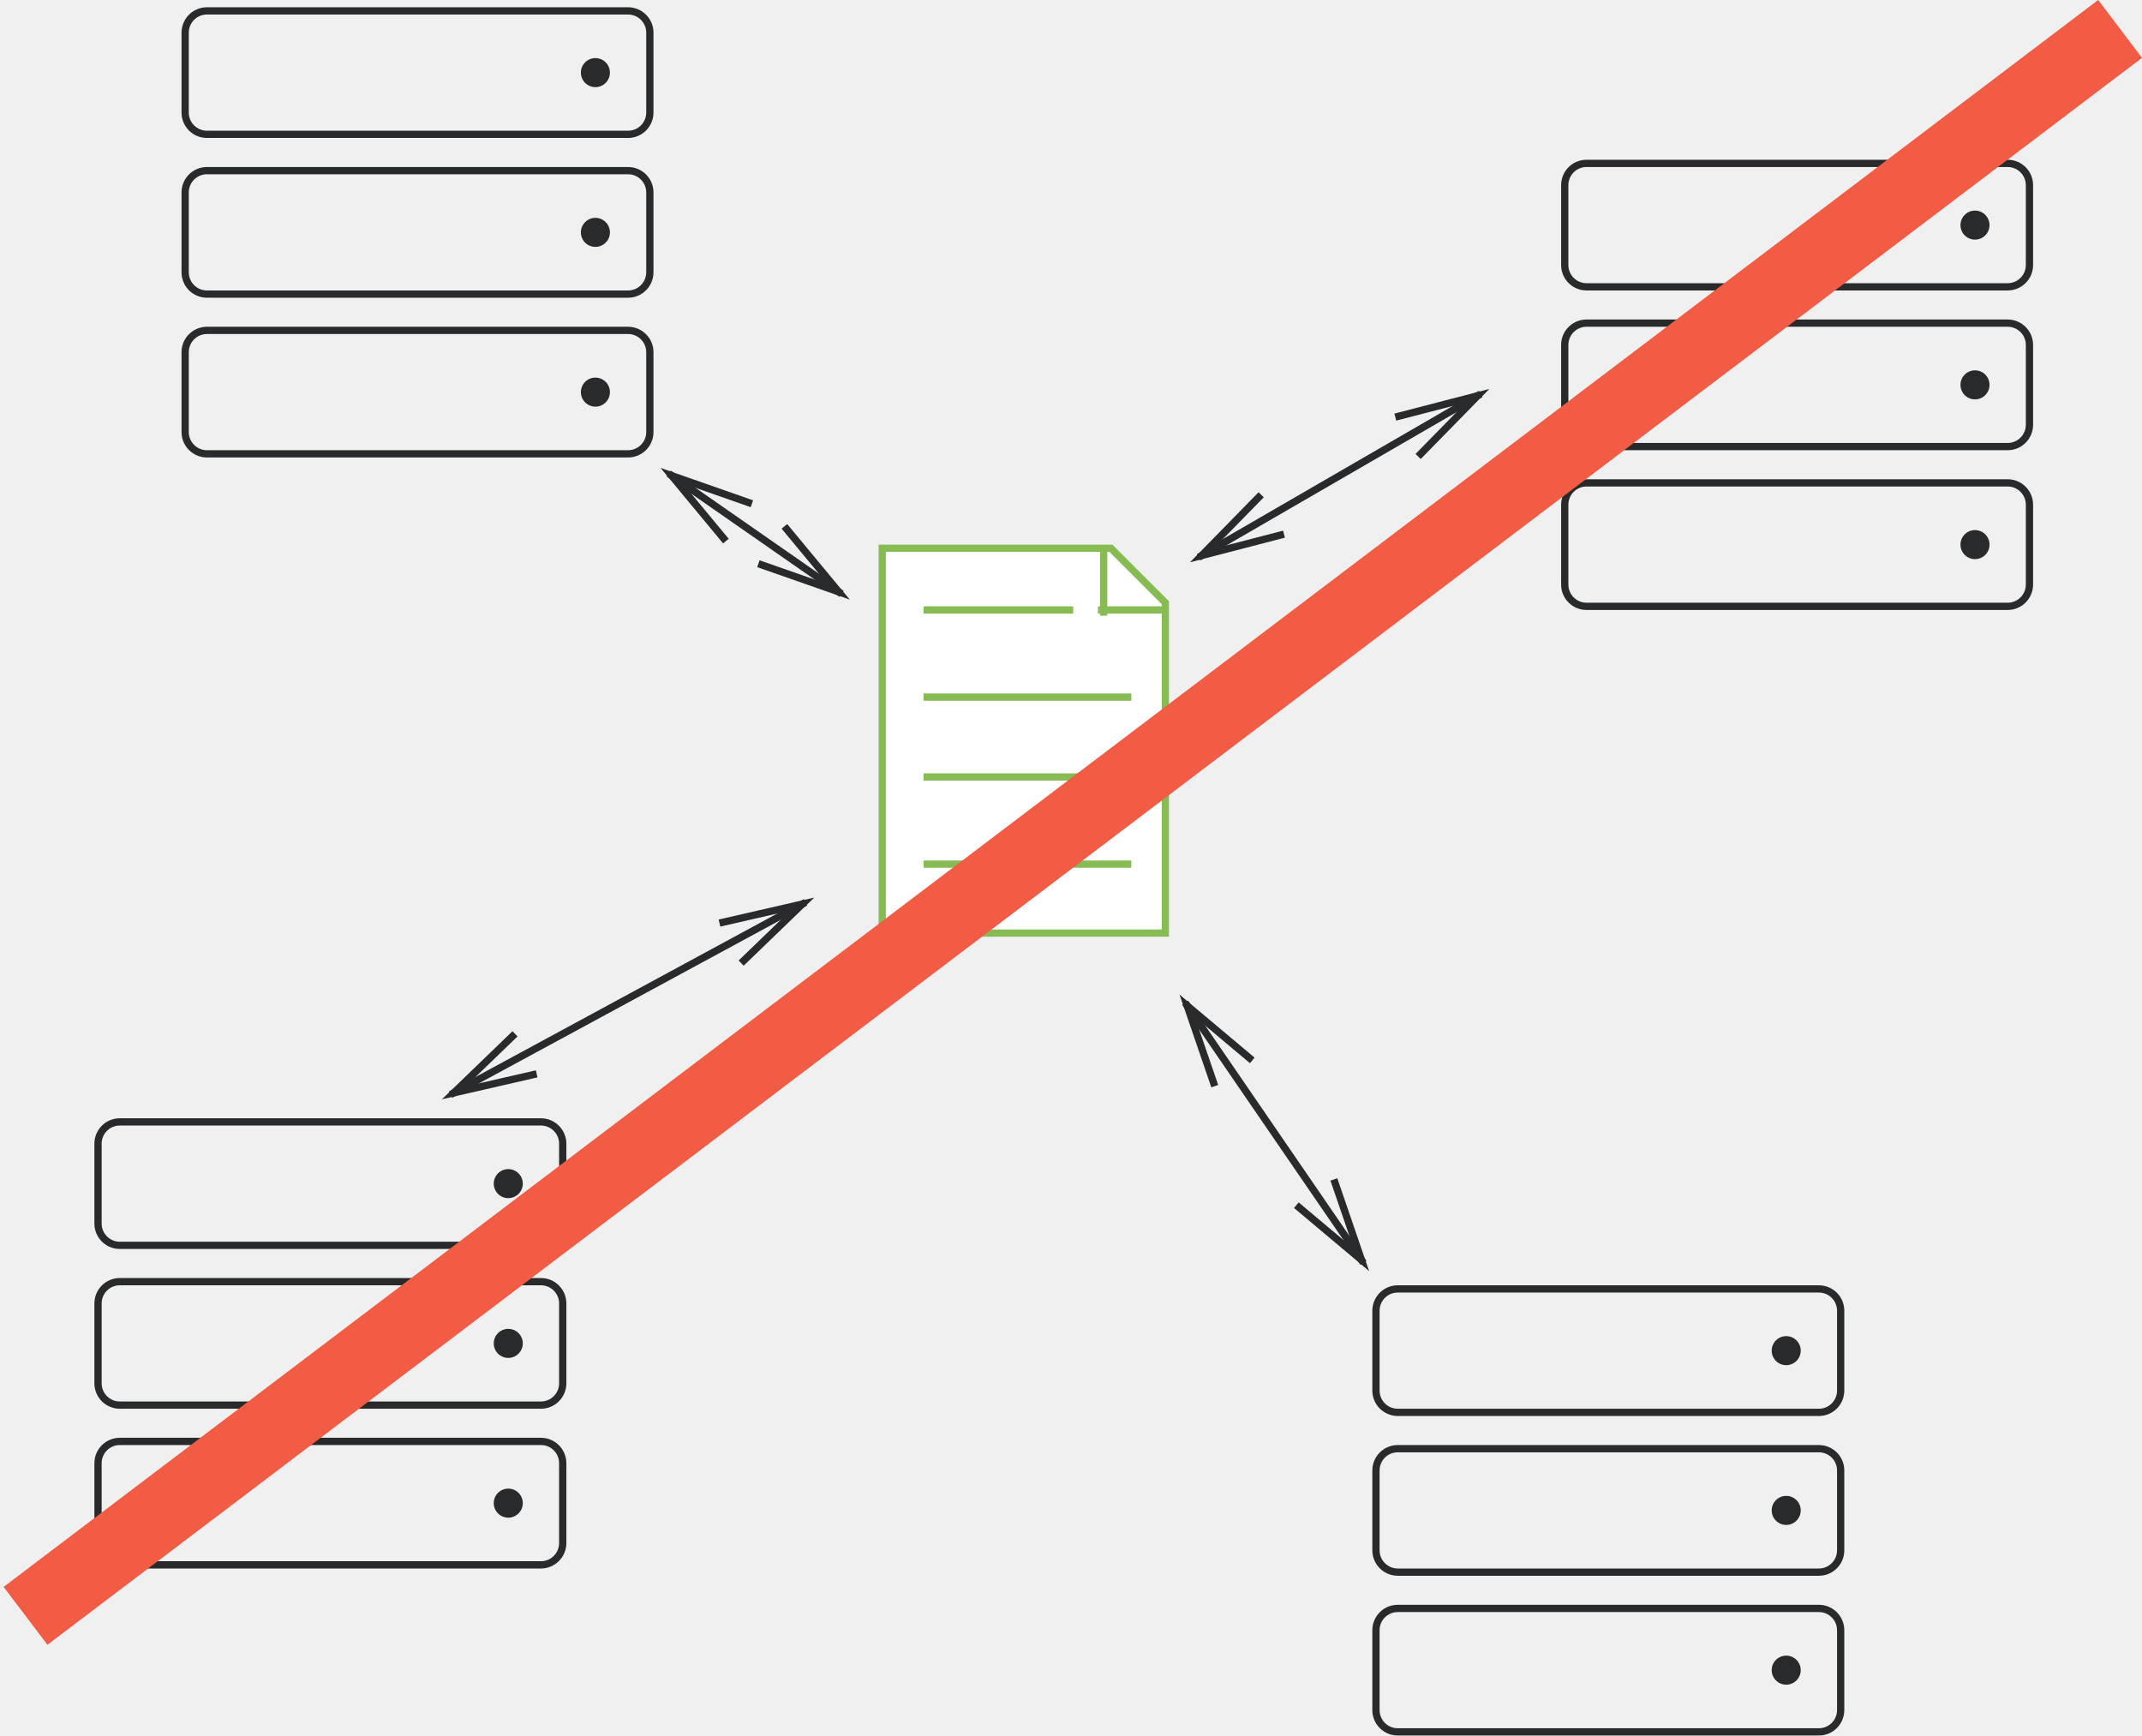
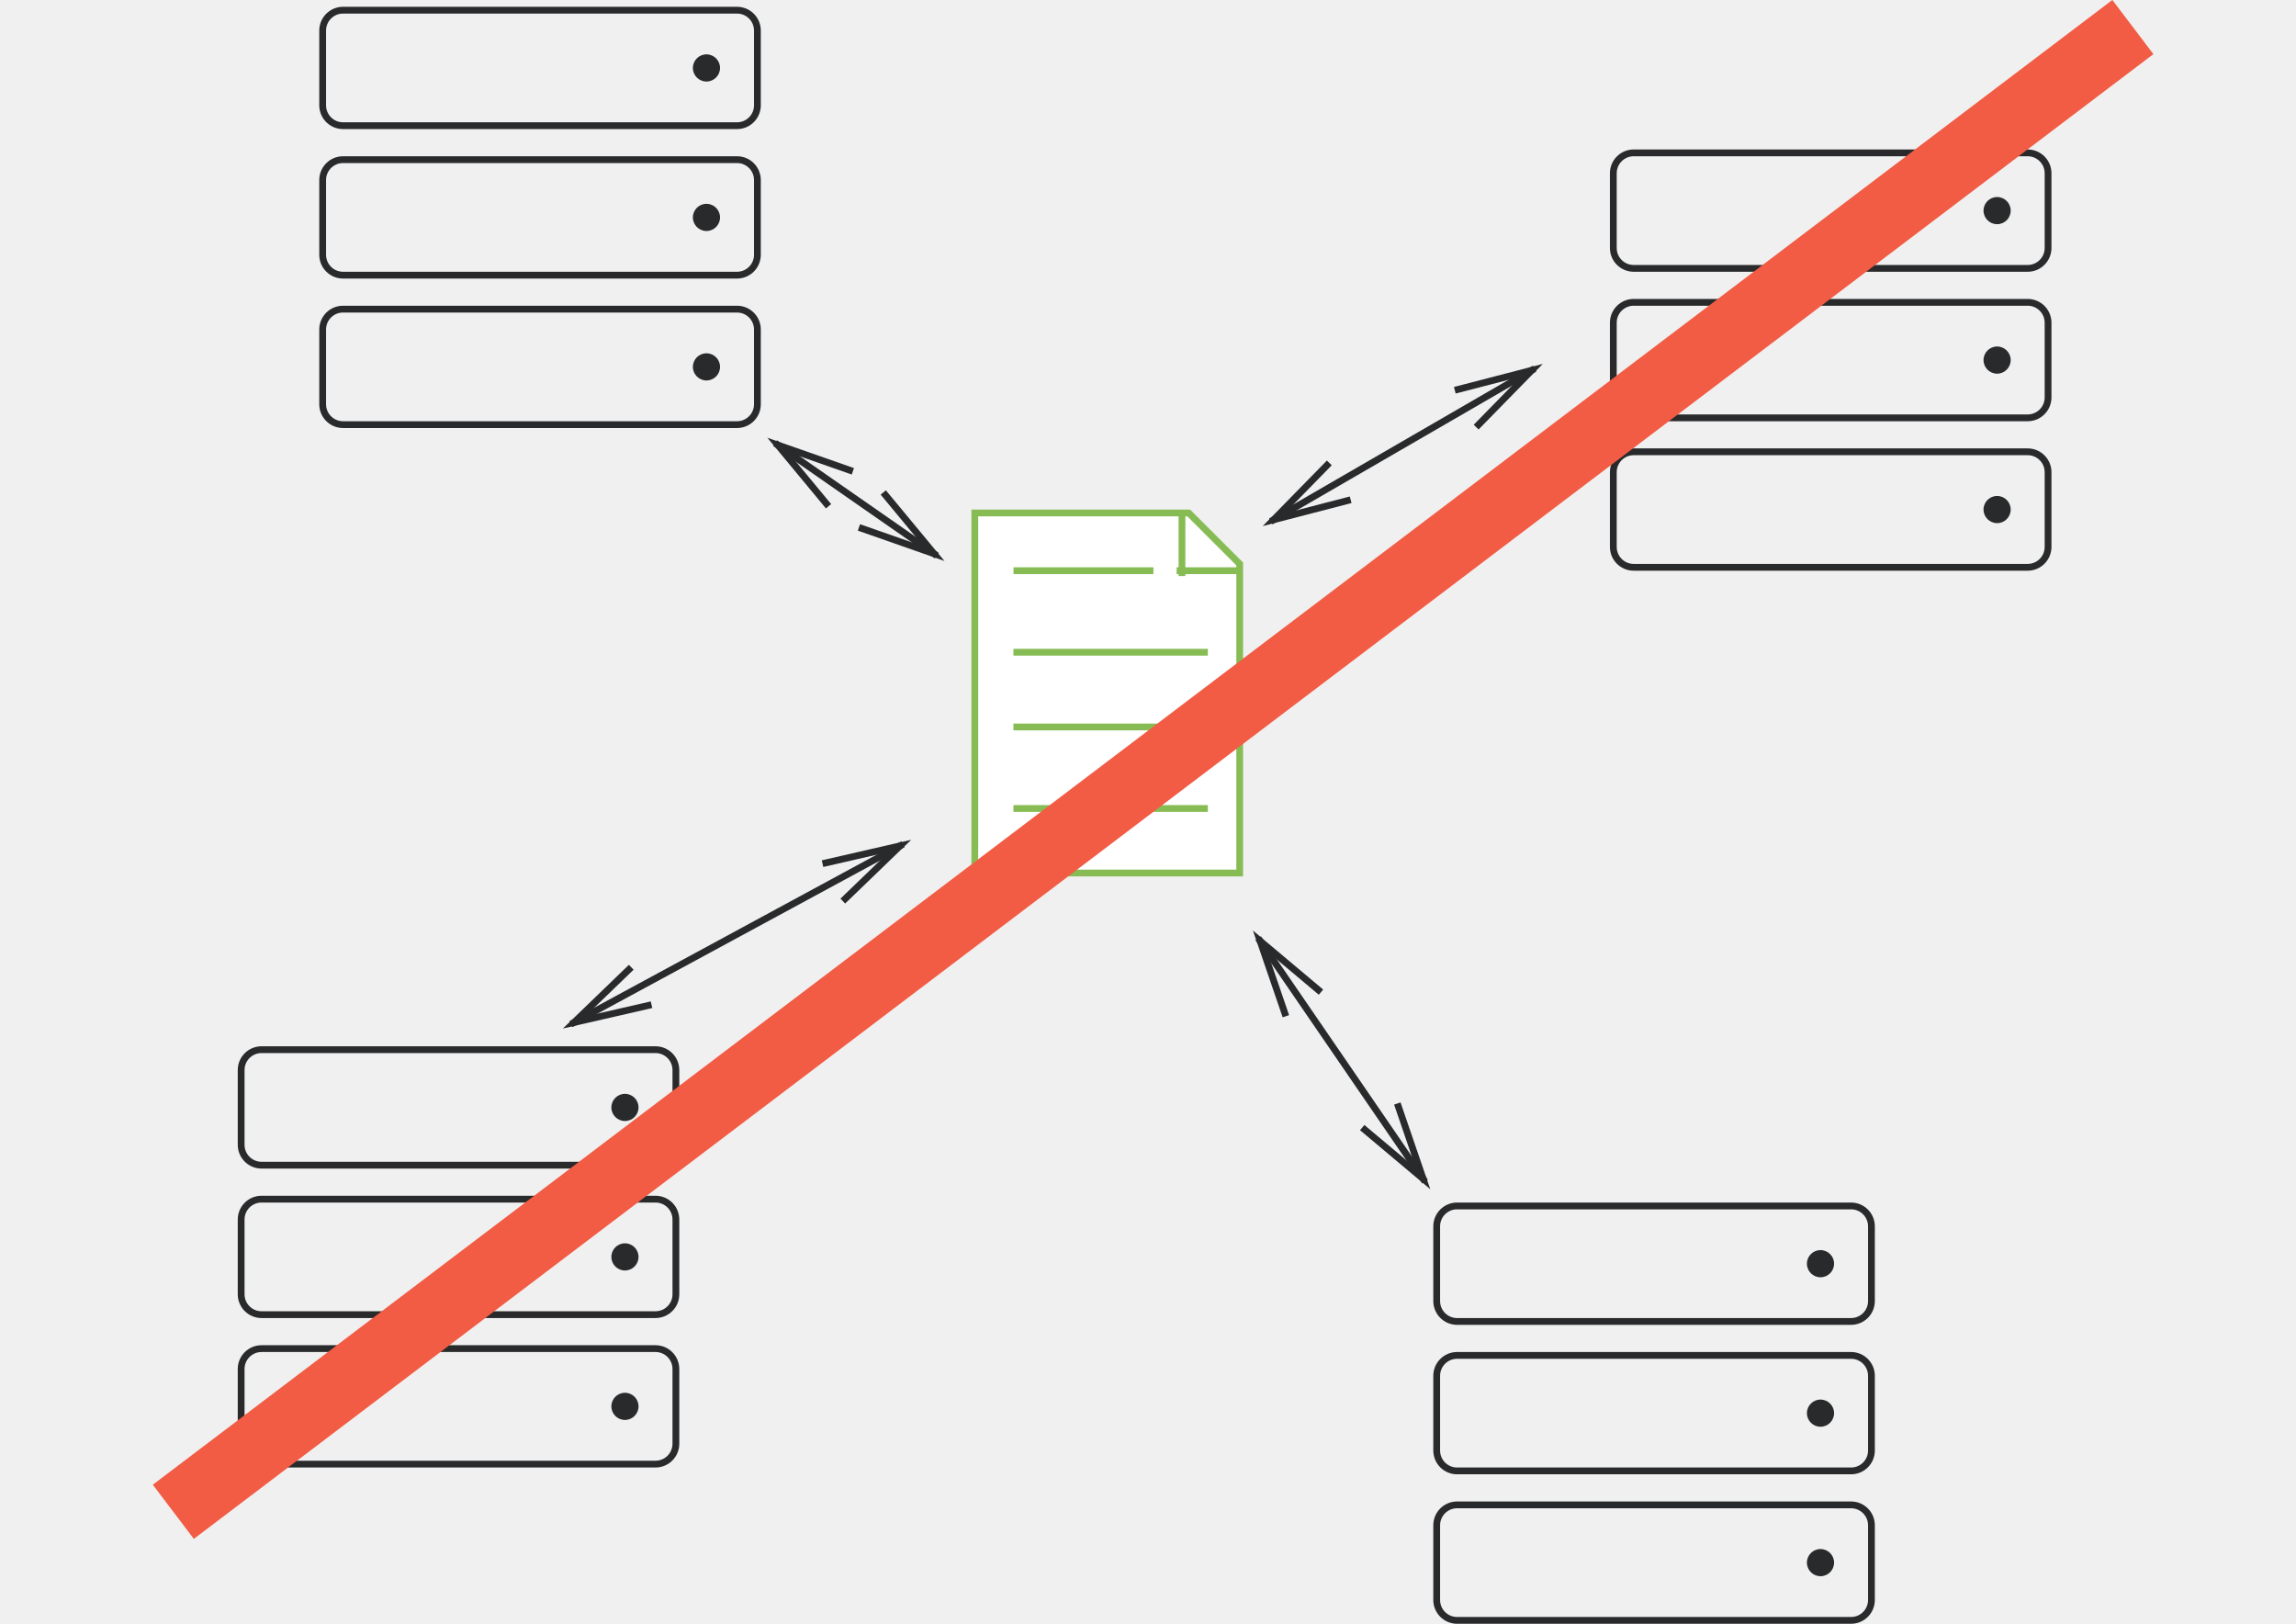
- <svg xmlns="http://www.w3.org/2000/svg" width="295px" height="239px" viewBox="0 0 295 239" version="1.1">
+ <svg xmlns="http://www.w3.org/2000/svg" width="338px" height="239px" viewBox="0 0 338 239" version="1.1">
  <defs />
  <g id="privacy" stroke="none" stroke-width="1" fill="none" fill-rule="evenodd">
-     <g id="Server" transform="translate(215, 22)">
-       <rect id="Rectangle" stroke="#292A2B" x="0.5" y="0.5" width="64" height="17" rx="3" />
-       <rect id="Rectangle" stroke="#292A2B" x="0.5" y="22.5" width="64" height="17" rx="3" />
-       <rect id="Rectangle" stroke="#292A2B" x="0.5" y="44.5" width="64" height="17" rx="3" />
-       <circle id="Oval-8" fill="#292A2B" cx="57" cy="9" r="2" />
-       <circle id="Oval-8" fill="#292A2B" cx="57" cy="31" r="2" />
-       <circle id="Oval-8" fill="#292A2B" cx="57" cy="53" r="2" />
+     <g id="Group" transform="translate(29, 1)">
+       <g id="Server" transform="translate(208, 21)">
+         <rect id="Rectangle" stroke="#292A2B" x="0.5" y="0.5" width="64" height="17" rx="3" />
+         <rect id="Rectangle" stroke="#292A2B" x="0.5" y="22.5" width="64" height="17" rx="3" />
+         <rect id="Rectangle" stroke="#292A2B" x="0.5" y="44.5" width="64" height="17" rx="3" />
+         <circle id="Oval-8" fill="#292A2B" cx="57" cy="9" r="2" />
+         <circle id="Oval-8" fill="#292A2B" cx="57" cy="31" r="2" />
+         <circle id="Oval-8" fill="#292A2B" cx="57" cy="53" r="2" />
+       </g>
+       <g id="Server" transform="translate(18, 0)">
+         <rect id="Rectangle" stroke="#292A2B" x="0.5" y="0.5" width="64" height="17" rx="3" />
+         <rect id="Rectangle" stroke="#292A2B" x="0.5" y="22.5" width="64" height="17" rx="3" />
+         <rect id="Rectangle" stroke="#292A2B" x="0.5" y="44.5" width="64" height="17" rx="3" />
+         <circle id="Oval-8" fill="#292A2B" cx="57" cy="9" r="2" />
+         <circle id="Oval-8" fill="#292A2B" cx="57" cy="31" r="2" />
+         <circle id="Oval-8" fill="#292A2B" cx="57" cy="53" r="2" />
+       </g>
+       <g id="Server" transform="translate(6, 153)">
+         <rect id="Rectangle" stroke="#292A2B" x="0.5" y="0.5" width="64" height="17" rx="3" />
+         <rect id="Rectangle" stroke="#292A2B" x="0.5" y="22.5" width="64" height="17" rx="3" />
+         <rect id="Rectangle" stroke="#292A2B" x="0.5" y="44.5" width="64" height="17" rx="3" />
+         <circle id="Oval-8" fill="#292A2B" cx="57" cy="9" r="2" />
+         <circle id="Oval-8" fill="#292A2B" cx="57" cy="31" r="2" />
+         <circle id="Oval-8" fill="#292A2B" cx="57" cy="53" r="2" />
+       </g>
+       <g id="Server" transform="translate(182, 176)">
+         <rect id="Rectangle" stroke="#292A2B" x="0.5" y="0.5" width="64" height="17" rx="3" />
+         <rect id="Rectangle" stroke="#292A2B" x="0.5" y="22.5" width="64" height="17" rx="3" />
+         <rect id="Rectangle" stroke="#292A2B" x="0.5" y="44.5" width="64" height="17" rx="3" />
+         <circle id="Oval-8" fill="#292A2B" cx="57" cy="9" r="2" />
+         <circle id="Oval-8" fill="#292A2B" cx="57" cy="31" r="2" />
+         <circle id="Oval-8" fill="#292A2B" cx="57" cy="53" r="2" />
+       </g>
+       <path d="M156.5,137.5 L180.5,172.5" id="Line" stroke="#292A2B" stroke-linecap="square" />
+       <path id="Line-decoration-1" d="M160.134,148.104 L156.5,137.5 L165.082,144.71" stroke="#292A2B" stroke-linecap="square" />
+       <path id="Line-decoration-2" d="M171.918,165.29 L180.5,172.5 L176.866,161.896" stroke="#292A2B" stroke-linecap="square" />
+       <path d="M55.5,149.5 L103.5,123.5" id="Line" stroke="#292A2B" stroke-linecap="square" />
+       <path id="Line-decoration-1" d="M66.425,146.994 L55.5,149.5 L63.568,141.718" stroke="#292A2B" stroke-linecap="square" />
+       <path id="Line-decoration-2" d="M95.432,131.282 L103.5,123.5 L92.575,126.006" stroke="#292A2B" stroke-linecap="square" />
+       <path d="M85.5,64.5 L108.5,80.5" id="Line" stroke="#292A2B" stroke-linecap="square" />
+       <path id="Line-decoration-1" d="M92.653,73.13 L85.5,64.5 L96.079,68.205" stroke="#292A2B" stroke-linecap="square" />
+       <path id="Line-decoration-2" d="M97.921,76.795 L108.5,80.5 L101.347,71.87" stroke="#292A2B" stroke-linecap="square" />
+       <path d="M196.5,53.5 L158.5,75.5" id="Line" stroke="#292A2B" stroke-linecap="square" />
+       <path id="Line-decoration-1" d="M185.65,56.315 L196.5,53.5 L188.657,61.507" stroke="#292A2B" stroke-linecap="square" />
+       <path id="Line-decoration-2" d="M166.343,67.493 L158.5,75.5 L169.35,72.685" stroke="#292A2B" stroke-linecap="square" />
+       <g id="Ledger" transform="translate(114, 74)">
+         <path d="M32.203,-1.77635684e-15 L40,7.797 L40,54 L0,54 L0,0 L32.203,0 Z" id="Combined-Shape" fill="#FFFFFF" />
+         <path d="M31.996,0.5 L0.5,0.5 L0.5,53.5 L39.5,53.5 L39.5,8.004 L31.996,0.5 Z" id="Combined-Shape" stroke="#87BC55" />
+         <path d="M31,0.714 L31,9.286" id="Line" stroke="#87BC55" stroke-linecap="square" />
+         <path d="M39.286,9 L30.714,9" id="Line" stroke="#87BC55" stroke-linecap="square" />
+         <path d="M26.3,9 L6.7,9" id="Line" stroke="#87BC55" stroke-linecap="square" />
+         <path d="M34.31,21 L6.69,21" id="Line" stroke="#87BC55" stroke-linecap="square" />
+         <path d="M34.31,32 L6.69,32" id="Line" stroke="#87BC55" stroke-linecap="square" />
+         <path d="M34.31,44 L6.69,44" id="Line" stroke="#87BC55" stroke-linecap="square" />
+       </g>
+       <path d="M281,6 L0.5,218.5" id="Line-2" stroke="#F25B44" stroke-width="10" stroke-linecap="square" />
    </g>
-     <g id="Server" transform="translate(25, 1)">
-       <rect id="Rectangle" stroke="#292A2B" x="0.5" y="0.5" width="64" height="17" rx="3" />
-       <rect id="Rectangle" stroke="#292A2B" x="0.5" y="22.5" width="64" height="17" rx="3" />
-       <rect id="Rectangle" stroke="#292A2B" x="0.5" y="44.5" width="64" height="17" rx="3" />
-       <circle id="Oval-8" fill="#292A2B" cx="57" cy="9" r="2" />
-       <circle id="Oval-8" fill="#292A2B" cx="57" cy="31" r="2" />
-       <circle id="Oval-8" fill="#292A2B" cx="57" cy="53" r="2" />
-     </g>
-     <g id="Server" transform="translate(13, 154)">
-       <rect id="Rectangle" stroke="#292A2B" x="0.5" y="0.5" width="64" height="17" rx="3" />
-       <rect id="Rectangle" stroke="#292A2B" x="0.5" y="22.5" width="64" height="17" rx="3" />
-       <rect id="Rectangle" stroke="#292A2B" x="0.5" y="44.5" width="64" height="17" rx="3" />
-       <circle id="Oval-8" fill="#292A2B" cx="57" cy="9" r="2" />
-       <circle id="Oval-8" fill="#292A2B" cx="57" cy="31" r="2" />
-       <circle id="Oval-8" fill="#292A2B" cx="57" cy="53" r="2" />
-     </g>
-     <g id="Server" transform="translate(189, 177)">
-       <rect id="Rectangle" stroke="#292A2B" x="0.5" y="0.5" width="64" height="17" rx="3" />
-       <rect id="Rectangle" stroke="#292A2B" x="0.5" y="22.5" width="64" height="17" rx="3" />
-       <rect id="Rectangle" stroke="#292A2B" x="0.5" y="44.5" width="64" height="17" rx="3" />
-       <circle id="Oval-8" fill="#292A2B" cx="57" cy="9" r="2" />
-       <circle id="Oval-8" fill="#292A2B" cx="57" cy="31" r="2" />
-       <circle id="Oval-8" fill="#292A2B" cx="57" cy="53" r="2" />
-     </g>
-     <path d="M163.5,138.5 L187.5,173.5" id="Line" stroke="#292A2B" stroke-linecap="square" />
-     <path id="Line-decoration-1" d="M167.134,149.104 L163.5,138.5 L172.082,145.71" stroke="#292A2B" stroke-linecap="square" />
-     <path id="Line-decoration-2" d="M178.918,166.29 L187.5,173.5 L183.866,162.896" stroke="#292A2B" stroke-linecap="square" />
-     <path d="M62.5,150.5 L110.5,124.5" id="Line" stroke="#292A2B" stroke-linecap="square" />
-     <path id="Line-decoration-1" d="M73.425,147.994 L62.5,150.5 L70.568,142.718" stroke="#292A2B" stroke-linecap="square" />
-     <path id="Line-decoration-2" d="M102.432,132.282 L110.5,124.5 L99.575,127.006" stroke="#292A2B" stroke-linecap="square" />
-     <path d="M92.5,65.5 L115.5,81.5" id="Line" stroke="#292A2B" stroke-linecap="square" />
-     <path id="Line-decoration-1" d="M99.653,74.13 L92.5,65.5 L103.079,69.205" stroke="#292A2B" stroke-linecap="square" />
-     <path id="Line-decoration-2" d="M104.921,77.795 L115.5,81.5 L108.347,72.87" stroke="#292A2B" stroke-linecap="square" />
-     <path d="M203.5,54.5 L165.5,76.5" id="Line" stroke="#292A2B" stroke-linecap="square" />
-     <path id="Line-decoration-1" d="M192.65,57.315 L203.5,54.5 L195.657,62.507" stroke="#292A2B" stroke-linecap="square" />
-     <path id="Line-decoration-2" d="M173.343,68.493 L165.5,76.5 L176.35,73.685" stroke="#292A2B" stroke-linecap="square" />
-     <g id="Ledger" transform="translate(121, 75)">
-       <path d="M32.203,3.55271368e-15 L40,7.797 L40,54 L0,54 L0,0 L32.203,0 Z" id="Combined-Shape" fill="#FFFFFF" />
-       <path d="M31.996,0.5 L0.5,0.5 L0.5,53.5 L39.5,53.5 L39.5,8.004 L31.996,0.5 Z" id="Combined-Shape" stroke="#87BC55" />
-       <path d="M31,0.714 L31,9.286" id="Line" stroke="#87BC55" stroke-linecap="square" />
-       <path d="M39.286,9 L30.714,9" id="Line" stroke="#87BC55" stroke-linecap="square" />
-       <path d="M26.3,9 L6.7,9" id="Line" stroke="#87BC55" stroke-linecap="square" />
-       <path d="M34.31,21 L6.69,21" id="Line" stroke="#87BC55" stroke-linecap="square" />
-       <path d="M34.31,32 L6.69,32" id="Line" stroke="#87BC55" stroke-linecap="square" />
-       <path d="M34.31,44 L6.69,44" id="Line" stroke="#87BC55" stroke-linecap="square" />
-     </g>
-     <path d="M288,7 L7.5,219.5" id="Line-2" stroke="#F25B44" stroke-width="10" stroke-linecap="square" />
  </g>
</svg>
